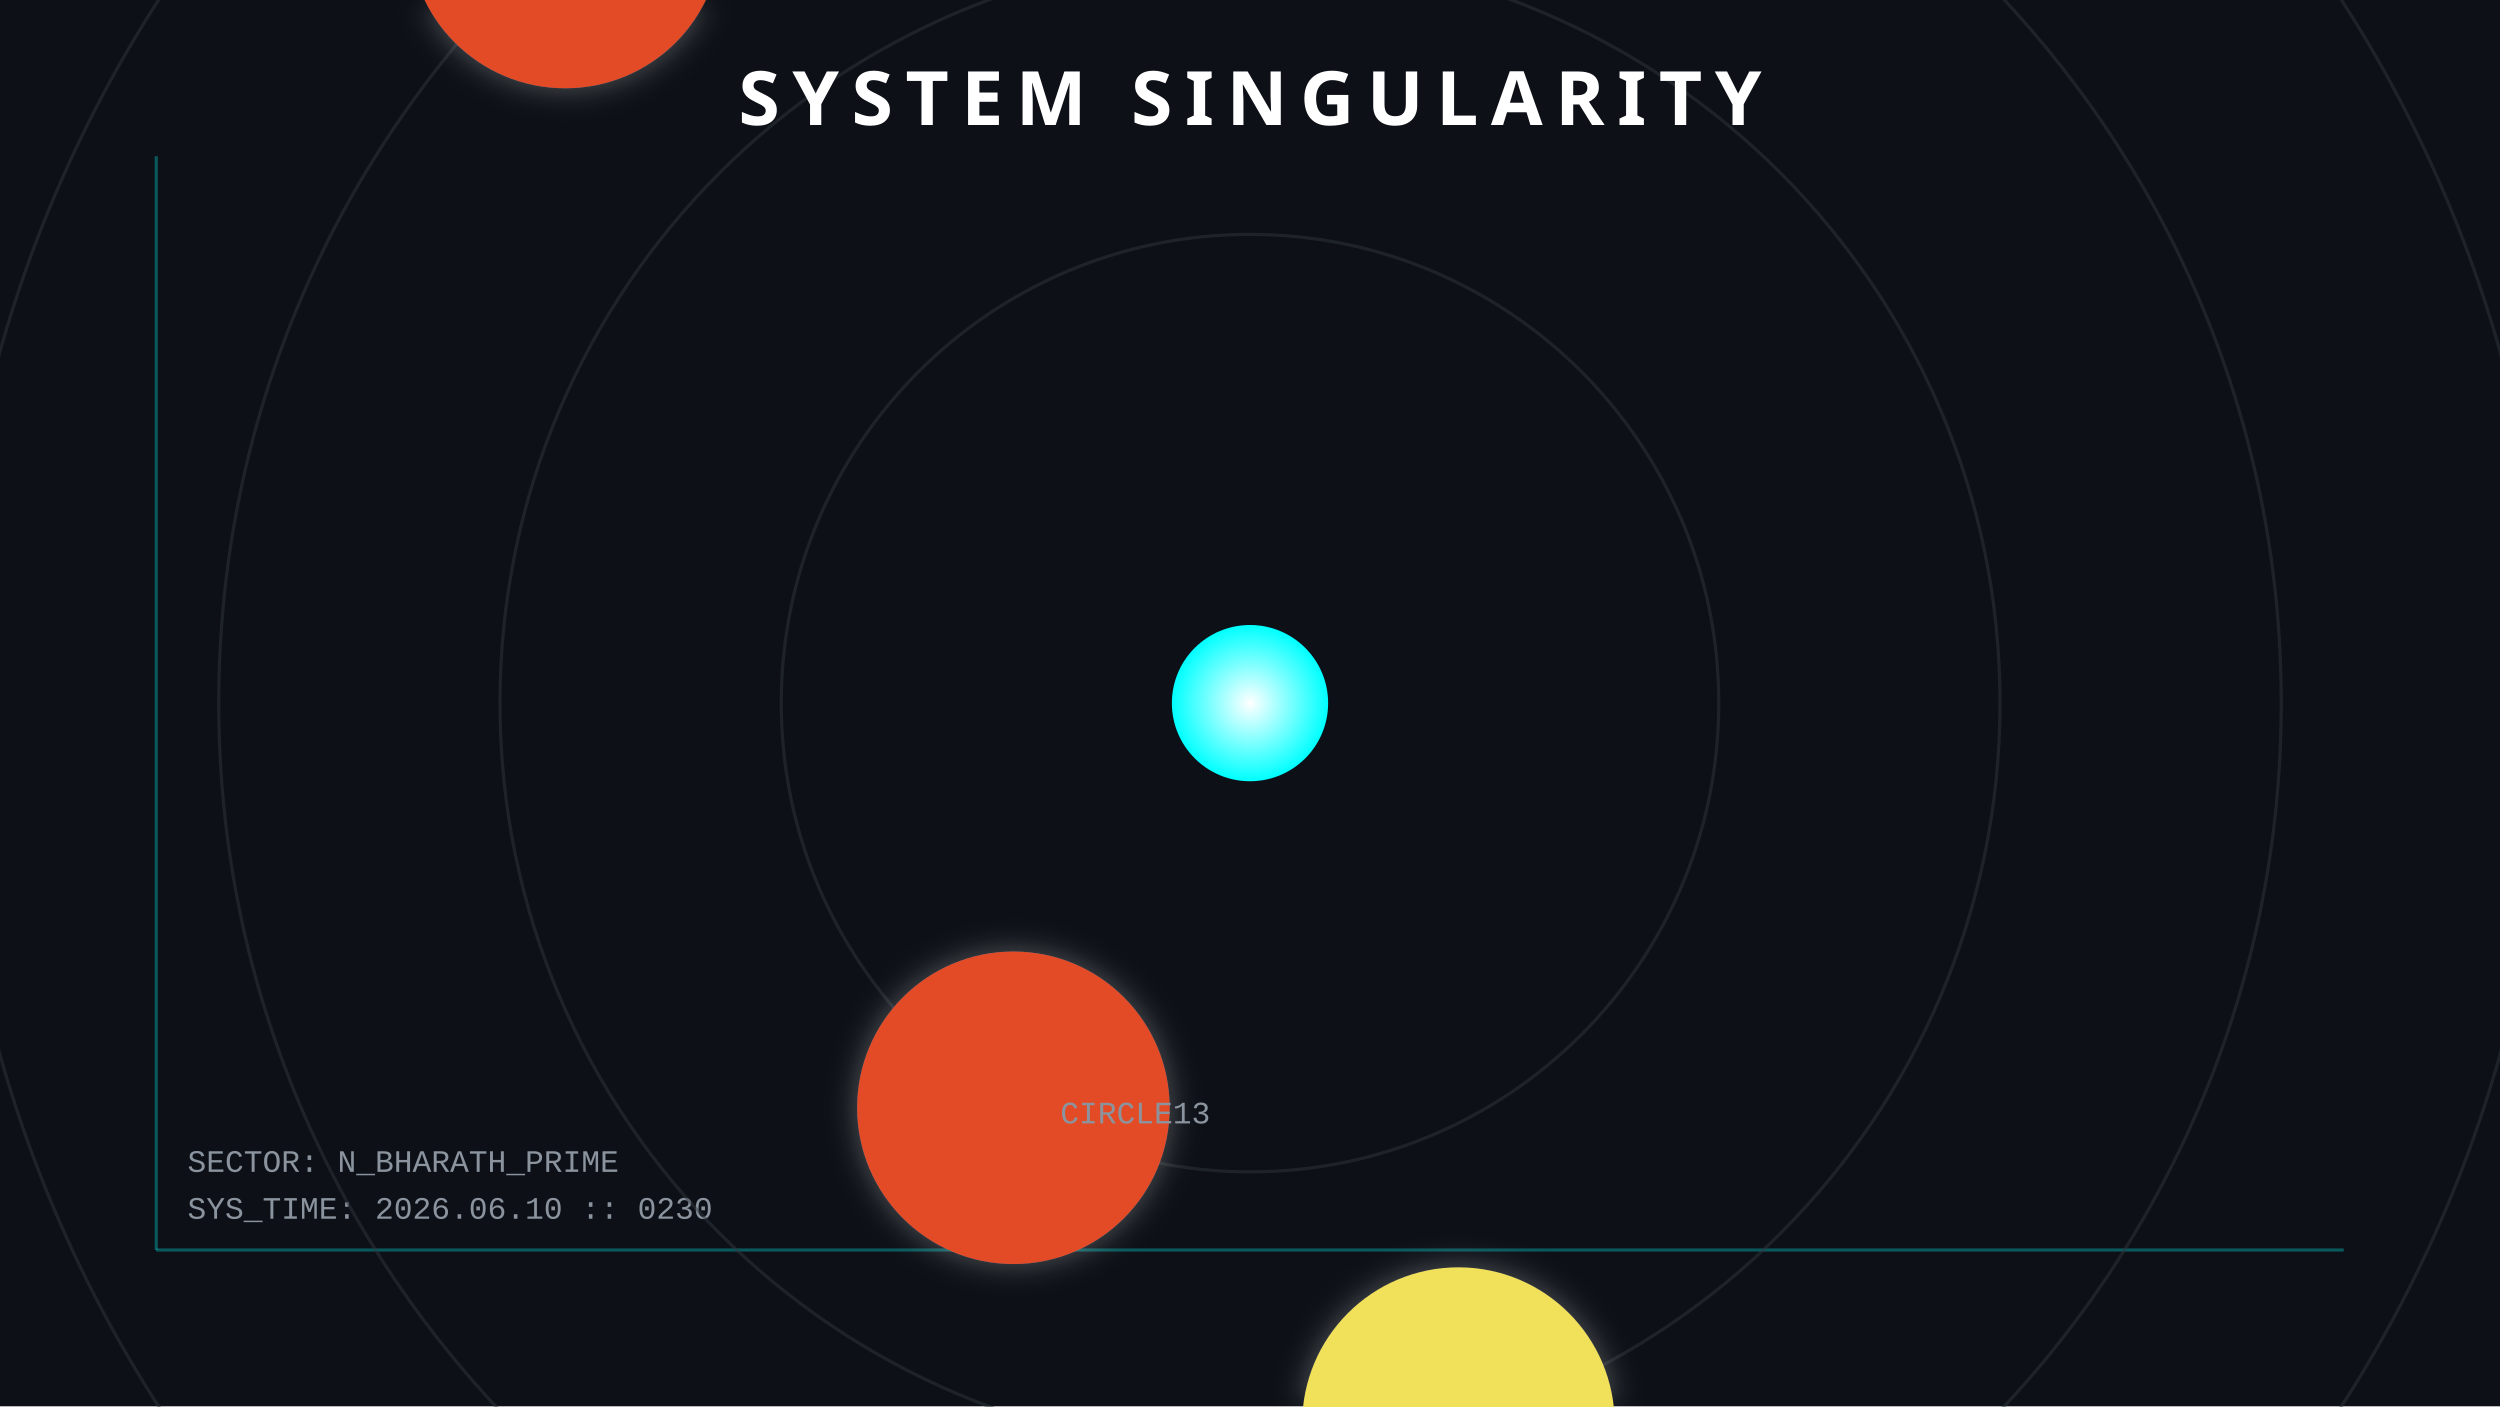
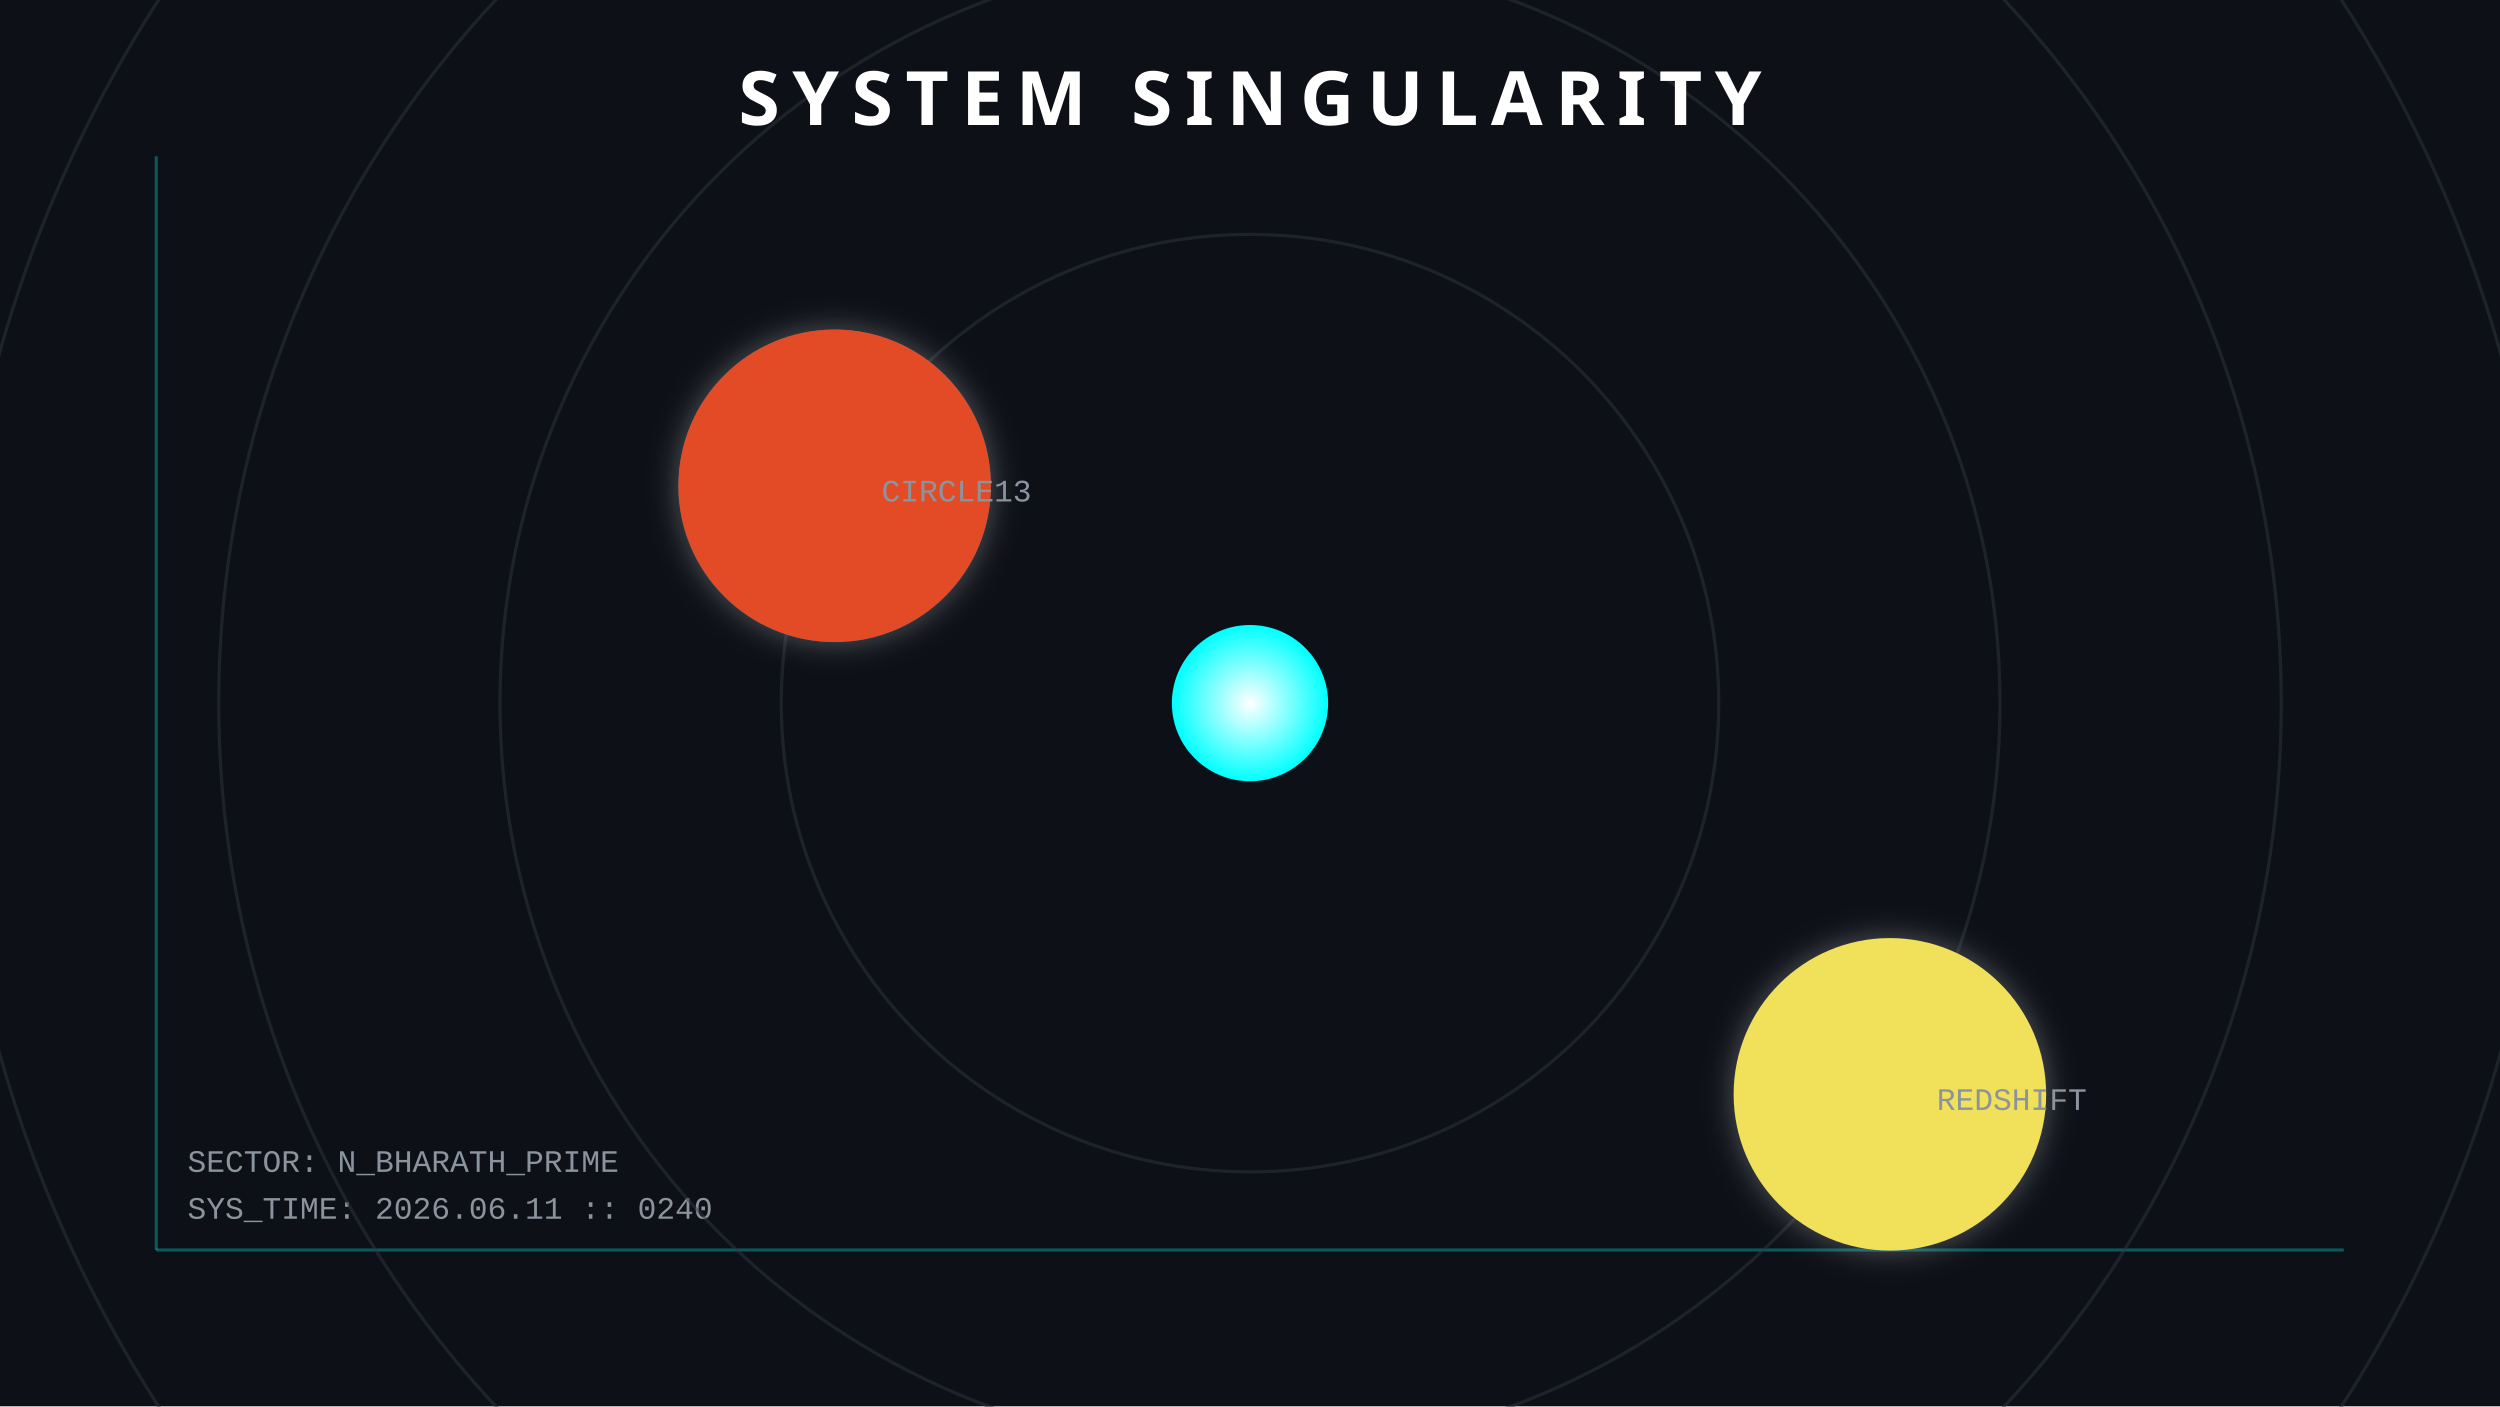
<svg xmlns="http://www.w3.org/2000/svg" width="800" height="450">
  <style>
        .orbit { fill: none; stroke: #30363d; stroke-width: 1; opacity: 0.5; }
        .planet { filter: drop-shadow(0 0 5px rgba(255,255,255,0.3)); }
        .text { font-family: 'Courier New', monospace; fill: #8b949e; font-size: 10px; }
        .title { font-family: sans-serif; fill: white; font-weight: bold; font-size: 24px; letter-spacing: 4px; }
        .hud-line { stroke: #00ffff; stroke-width: 1; opacity: 0.3; }
        
        /* ANIMATIONS */
        @keyframes pulse { 0% { r: 25; opacity: 0.8; } 50% { r: 30; opacity: 0.4; } 100% { r: 25; opacity: 0.8; } }
        .sun { animation: pulse 4s infinite; }
    </style>
  <rect width="100%" height="100%" fill="#0d1117" />
  <line x1="50" y1="50" x2="50" y2="400" class="hud-line" />
  <line x1="50" y1="400" x2="750" y2="400" class="hud-line" />
-   <text x="60" y="390" class="text">SYS_TIME: 2026.06.10 :: 0230</text>
+   <text x="60" y="390" class="text">SYS_TIME: 2026.06.11 :: 0240</text>
  <text x="60" y="375" class="text">SECTOR: N_BHARATH_PRIME</text>
  <circle cx="400" cy="225" r="25" fill="url(#grad1)" class="sun" />
  <defs>
    <radialGradient id="grad1" cx="50%" cy="50%" r="50%" fx="50%" fy="50%">
      <stop offset="0%" style="stop-color:white;stop-opacity:1" />
      <stop offset="100%" style="stop-color:#00ffff;stop-opacity:1" />
    </radialGradient>
  </defs>
  <circle cx="400" cy="225" r="150.0" class="orbit" />
-   <circle cx="324.29" cy="354.491" r="50" fill="#e34c26" class="planet" />
-   <text x="339.29" y="359.491" class="text" fill="white">CIRCLE13</text>
+   <circle cx="267.091" cy="155.464" r="50" fill="#e34c26" class="planet" />
+   <text x="282.091" y="160.464" class="text" fill="white">CIRCLE13</text>
  <circle cx="400" cy="225" r="240.0" class="orbit" />
-   <circle cx="466.697" cy="455.546" r="50" fill="#f1e05a" class="planet" />
-   <text x="481.697" y="460.546" class="text" fill="white">REDSHIFT</text>
+   <circle cx="604.765" cy="350.185" r="50" fill="#f1e05a" class="planet" />
+   <text x="619.765" y="355.185" class="text" fill="white">REDSHIFT</text>
  <circle cx="400" cy="225" r="330.0" class="orbit" />
-   <circle cx="180.88" cy="-21.752" r="50" fill="#e34c26" class="planet" />
-   <text x="195.88" y="-16.752" class="text" fill="white">ALVRYN-AI</text>
+   <circle cx="296.007" cy="-88.186" r="50" fill="#e34c26" class="planet" />
+   <text x="311.007" y="-83.186" class="text" fill="white">ALVRYN-AI</text>
  <circle cx="400" cy="225" r="415.422" class="orbit" />
-   <circle cx="555.774" cy="-160.11" r="46.948" fill="#f1e05a" class="planet" />
-   <text x="570.774" y="-155.11" class="text" fill="white">DRIFT-CIRCLE13</text>
+   <circle cx="690.091" cy="522.359" r="46.948" fill="#f1e05a" class="planet" />
+   <text x="705.091" y="527.359" class="text" fill="white">DRIFT-CIRCLE13</text>
  <circle cx="400" cy="225" r="461.81" class="orbit" />
-   <circle cx="318.666" cy="679.591" r="20.925" fill="#2b7489" class="planet" />
-   <text x="333.666" y="684.591" class="text" fill="white">DSATM-EXAM-SYSTEM-</text>
-   <circle cx="400" cy="225" r="504.944" class="orbit" />
-   <circle cx="903.585" cy="262.021" r="18.756" fill="#8b949e" class="planet" />
-   <text x="918.585" y="267.021" class="text" fill="white">NBHARATH1306</text>
-   <circle cx="400" cy="225" r="547.176" class="orbit" />
-   <circle cx="598.833" cy="734.771" r="18.155" fill="#e34c26" class="planet" />
-   <text x="613.833" y="739.771" class="text" fill="white">WEBSITE-EQUDATOR-TRADING-PLATFORM</text>
-   <circle cx="400" cy="225" r="578.009" class="orbit" />
-   <circle cx="210.393" cy="771.025" r="10.555" fill="#8b949e" class="planet" />
-   <text x="225.393" y="776.025" class="text" fill="white">FLASK</text>
-   <circle cx="400" cy="225" r="608.282" class="orbit" />
-   <circle cx="306.148" cy="-375.998" r="10.182" fill="#8b949e" class="planet" />
-   <text x="321.148" y="-370.998" class="text" fill="white">HCF-INTERNSHIP</text>
-   <circle cx="400" cy="225" r="637.151" class="orbit" />
-   <circle cx="1033.082" cy="296.888" r="9.246" fill="#8b949e" class="planet" />
+   <circle cx="710.424" cy="-116.913" r="20.925" fill="#2b7489" class="planet" />
+   <text x="725.424" y="-111.913" class="text" fill="white">DSATM-EXAM-SYSTEM-</text>
+   <circle cx="400" cy="225" r="504.947" class="orbit" />
+   <circle cx="413.284" cy="729.772" r="18.758" fill="#8b949e" class="planet" />
+   <text x="428.284" y="734.772" class="text" fill="white">NBHARATH1306</text>
+   <circle cx="400" cy="225" r="547.179" class="orbit" />
+   <circle cx="359.541" cy="770.681" r="18.155" fill="#e34c26" class="planet" />
+   <text x="374.541" y="775.681" class="text" fill="white">WEBSITE-EQUDATOR-TRADING-PLATFORM</text>
+   <circle cx="400" cy="225" r="578.011" class="orbit" />
+   <circle cx="-4.186" cy="-188.196" r="10.555" fill="#8b949e" class="planet" />
+   <text x="10.814" y="-183.196" class="text" fill="white">FLASK</text>
+   <circle cx="400" cy="225" r="608.284" class="orbit" />
+   <circle cx="741.199" cy="-278.581" r="10.182" fill="#8b949e" class="planet" />
+   <text x="756.199" y="-273.581" class="text" fill="white">HCF-INTERNSHIP</text>
+   <circle cx="400" cy="225" r="637.154" class="orbit" />
+   <circle cx="-194.468" cy="454.287" r="9.246" fill="#8b949e" class="planet" />
  <text x="400" y="40" text-anchor="middle" class="title">SYSTEM SINGULARITY</text>
</svg>
